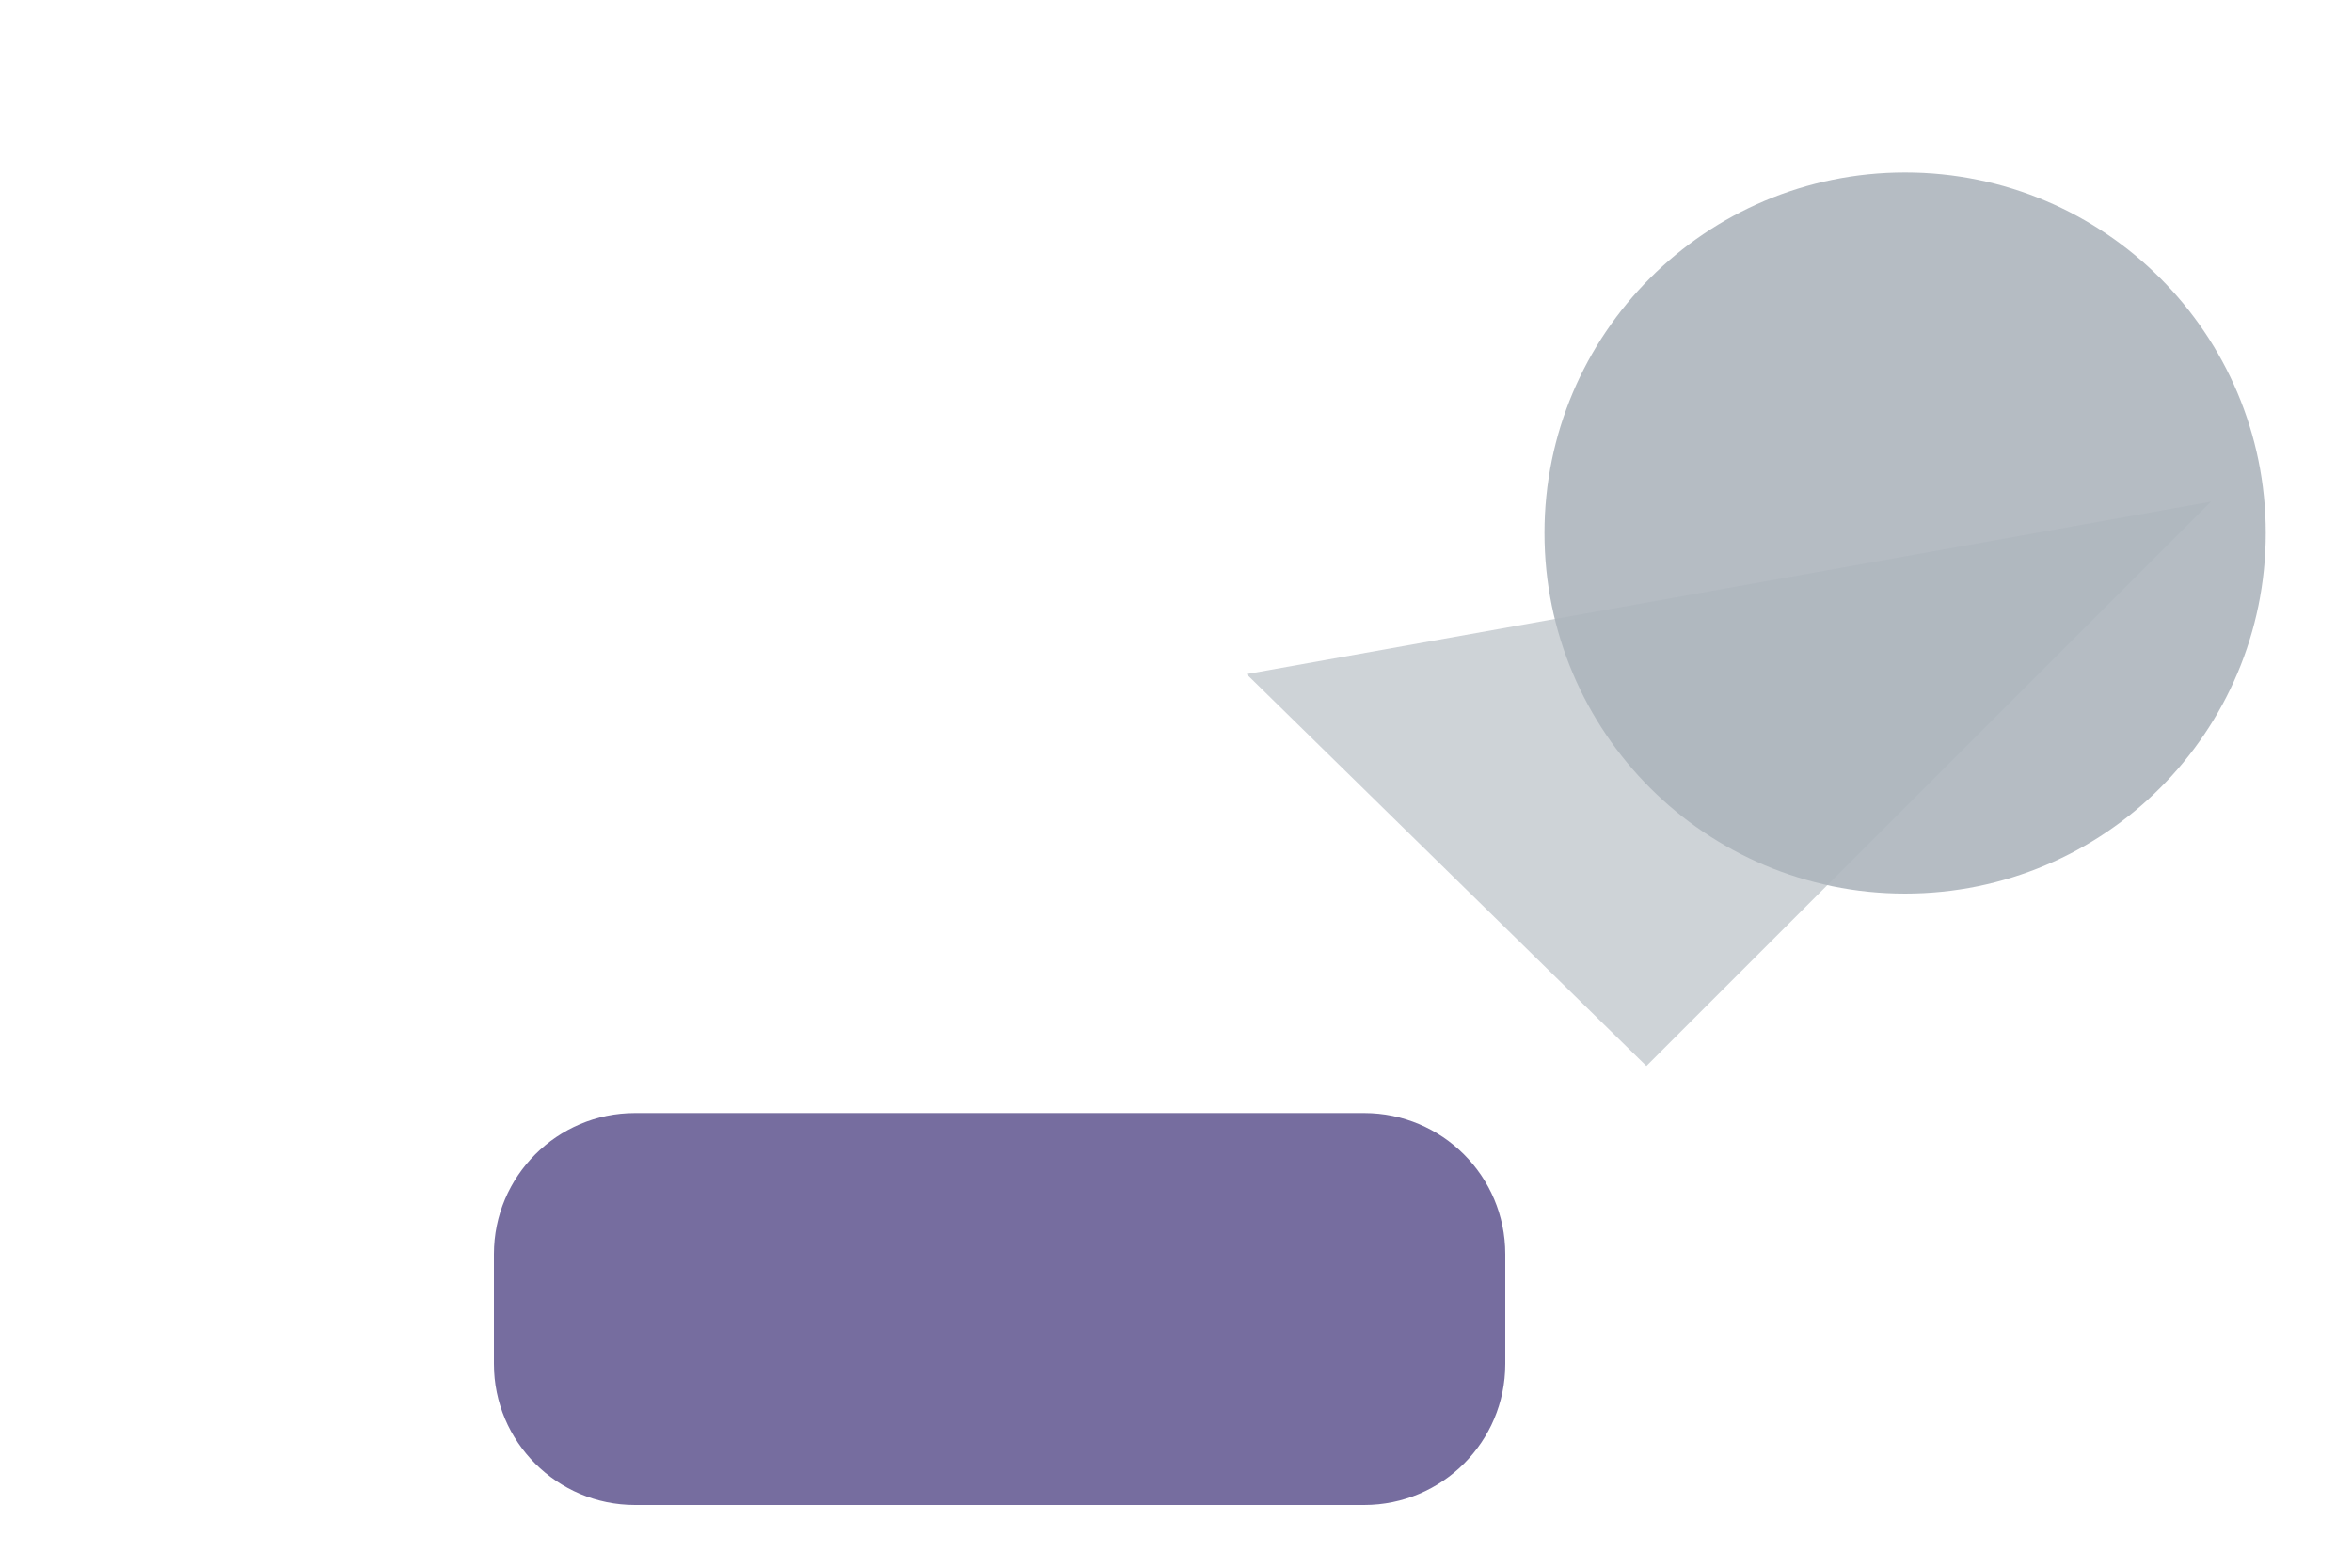
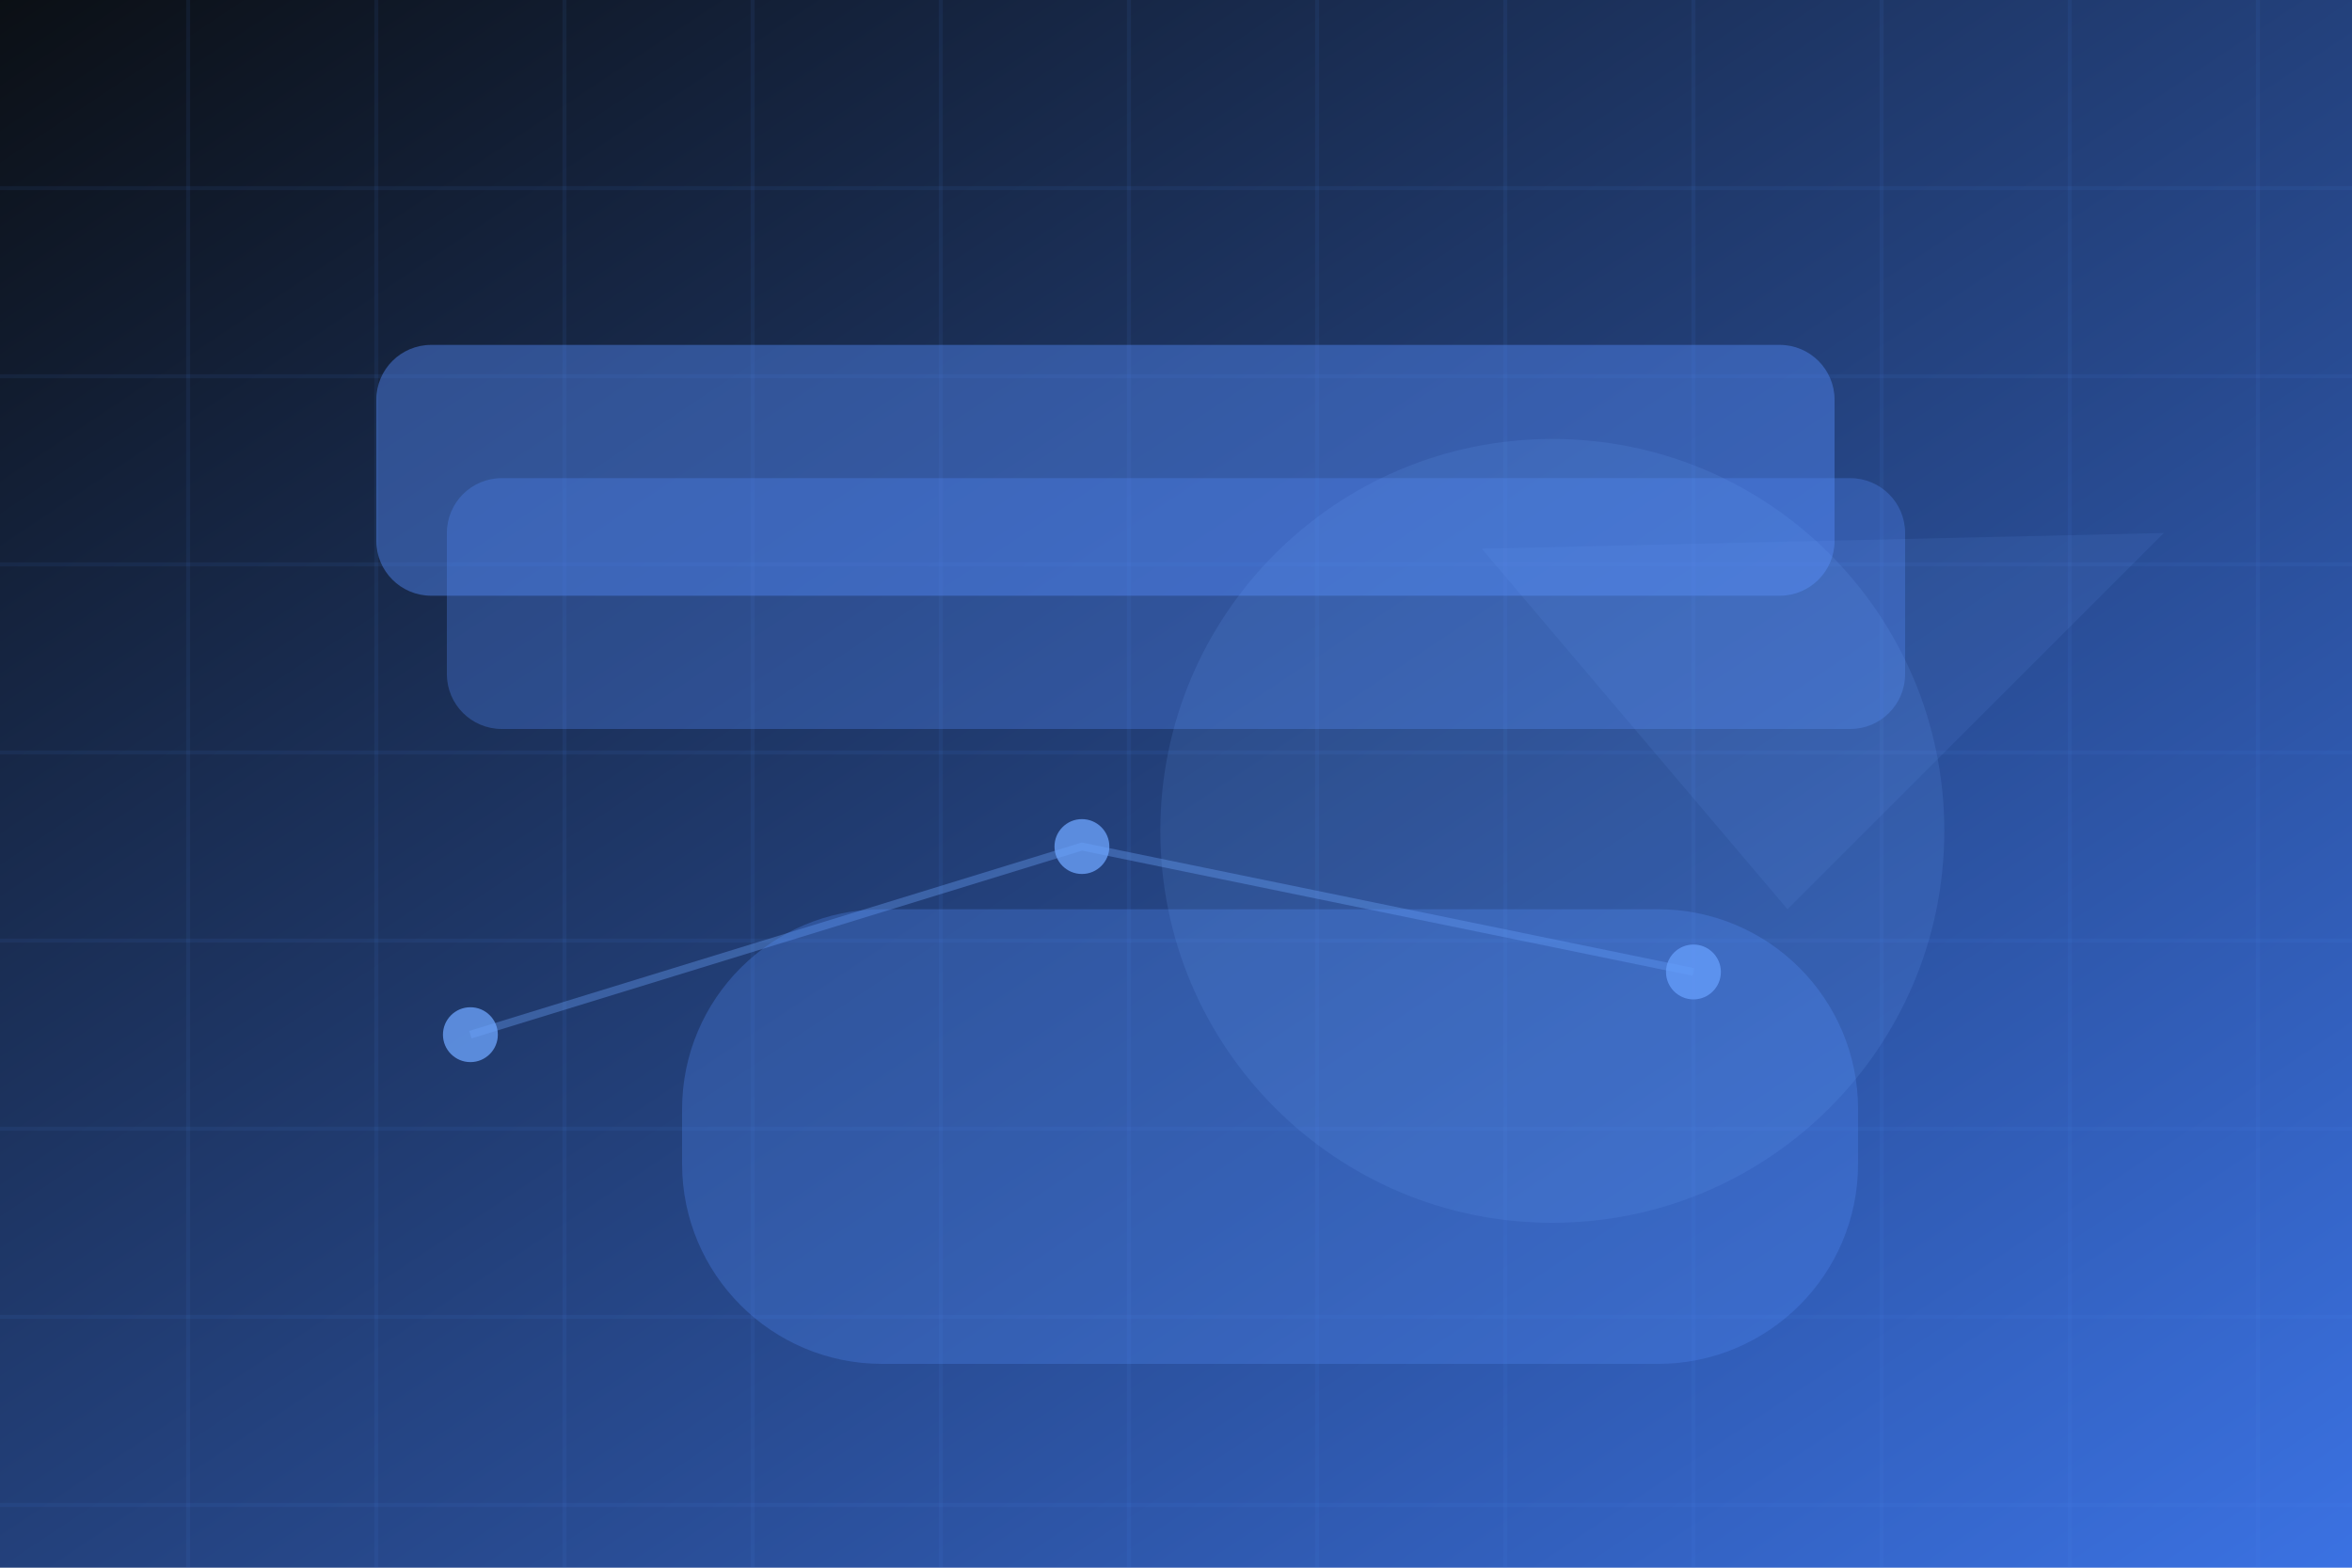
<svg xmlns="http://www.w3.org/2000/svg" width="600" height="400" viewBox="0 0 600 400" role="img" aria-labelledby="title desc">
  <defs>
    <linearGradient id="bg" x1="0" y1="0" x2="1" y2="1">
-       <stop offset="0%" stop-color="#2A6F97" />
-       <stop offset="100%" stop-color="#5E548E" />
+       <stop offset="0%" stop-color="#0B0F14" />
+       <stop offset="100%" stop-color="#3b72e3" />
    </linearGradient>
  </defs>
-   <rect x="126.00" y="284.00" width="258.00" height="100.00" rx="36.00" fill="#5E548E" opacity="0.85" />
-   <circle cx="486.00" cy="136.00" r="92.00" fill="#ADB5BD" opacity="0.90" />
-   <path d="M 318.00 172.00 L 420.00 272.00 L 564.00 128.00 Z" fill="#ADB5BD" opacity="0.60" />
+   <rect width="600" height="400" fill="url(#bg)" />
+   <path d="M 48 0 L 48 400" stroke="#5188f5" stroke-width="1" opacity="0.08" />
+   <path d="M 96 0 L 96 400" stroke="#5188f5" stroke-width="1" opacity="0.08" />
+   <path d="M 144 0 L 144 400" stroke="#5188f5" stroke-width="1" opacity="0.08" />
+   <path d="M 192 0 L 192 400" stroke="#5188f5" stroke-width="1" opacity="0.08" />
+   <path d="M 240 0 L 240 400" stroke="#5188f5" stroke-width="1" opacity="0.08" />
+   <path d="M 288 0 L 288 400" stroke="#5188f5" stroke-width="1" opacity="0.08" />
+   <path d="M 336 0 L 336 400" stroke="#5188f5" stroke-width="1" opacity="0.08" />
+   <path d="M 384 0 L 384 400" stroke="#5188f5" stroke-width="1" opacity="0.08" />
+   <path d="M 432 0 L 432 400" stroke="#5188f5" stroke-width="1" opacity="0.08" />
+   <path d="M 480 0 L 480 400" stroke="#5188f5" stroke-width="1" opacity="0.08" />
+   <path d="M 528 0 L 528 400" stroke="#5188f5" stroke-width="1" opacity="0.08" />
+   <path d="M 576 0 L 576 400" stroke="#5188f5" stroke-width="1" opacity="0.08" />
+   <path d="M 0 48 L 600 48" stroke="#5188f5" stroke-width="1" opacity="0.08" />
+   <path d="M 0 96 L 600 96" stroke="#5188f5" stroke-width="1" opacity="0.08" />
+   <path d="M 0 144 L 600 144" stroke="#5188f5" stroke-width="1" opacity="0.08" />
+   <path d="M 0 192 L 600 192" stroke="#5188f5" stroke-width="1" opacity="0.08" />
+   <path d="M 0 240 L 600 240" stroke="#5188f5" stroke-width="1" opacity="0.08" />
+   <path d="M 0 288 L 600 288" stroke="#5188f5" stroke-width="1" opacity="0.08" />
+   <path d="M 0 336 L 600 336" stroke="#5188f5" stroke-width="1" opacity="0.08" />
+   <path d="M 0 384 L 600 384" stroke="#5188f5" stroke-width="1" opacity="0.08" />
+   <rect x="96.00" y="88.00" width="372.00" height="64.00" rx="14" fill="#5188f5" opacity="0.45" />
+   <rect x="114.00" y="122.00" width="372.00" height="64.00" rx="14" fill="#5188f5" opacity="0.32" />
+   <path d="M 120.00 264.00 L 276.00 216.00 L 432.00 248.00" fill="none" stroke="#6ea5ff" stroke-width="2" opacity="0.35" />
+   <circle cx="120.00" cy="264.00" r="7" fill="#6ea5ff" opacity="0.75" />
+   <circle cx="276.00" cy="216.00" r="7" fill="#6ea5ff" opacity="0.75" />
+   <circle cx="432.00" cy="248.00" r="7" fill="#6ea5ff" opacity="0.75" />
+   <rect x="174.00" y="232.00" width="300.00" height="116.00" rx="51.04" fill="#5188f5" opacity="0.30" />
+   <circle cx="396.00" cy="212.00" r="100.00" fill="#6ea5ff" opacity="0.14" />
+   <path d="M 378.00 140.00 L 456.00 232.00 L 552.00 136.00 Z" fill="#6ea5ff" opacity="0.10" />
</svg>
